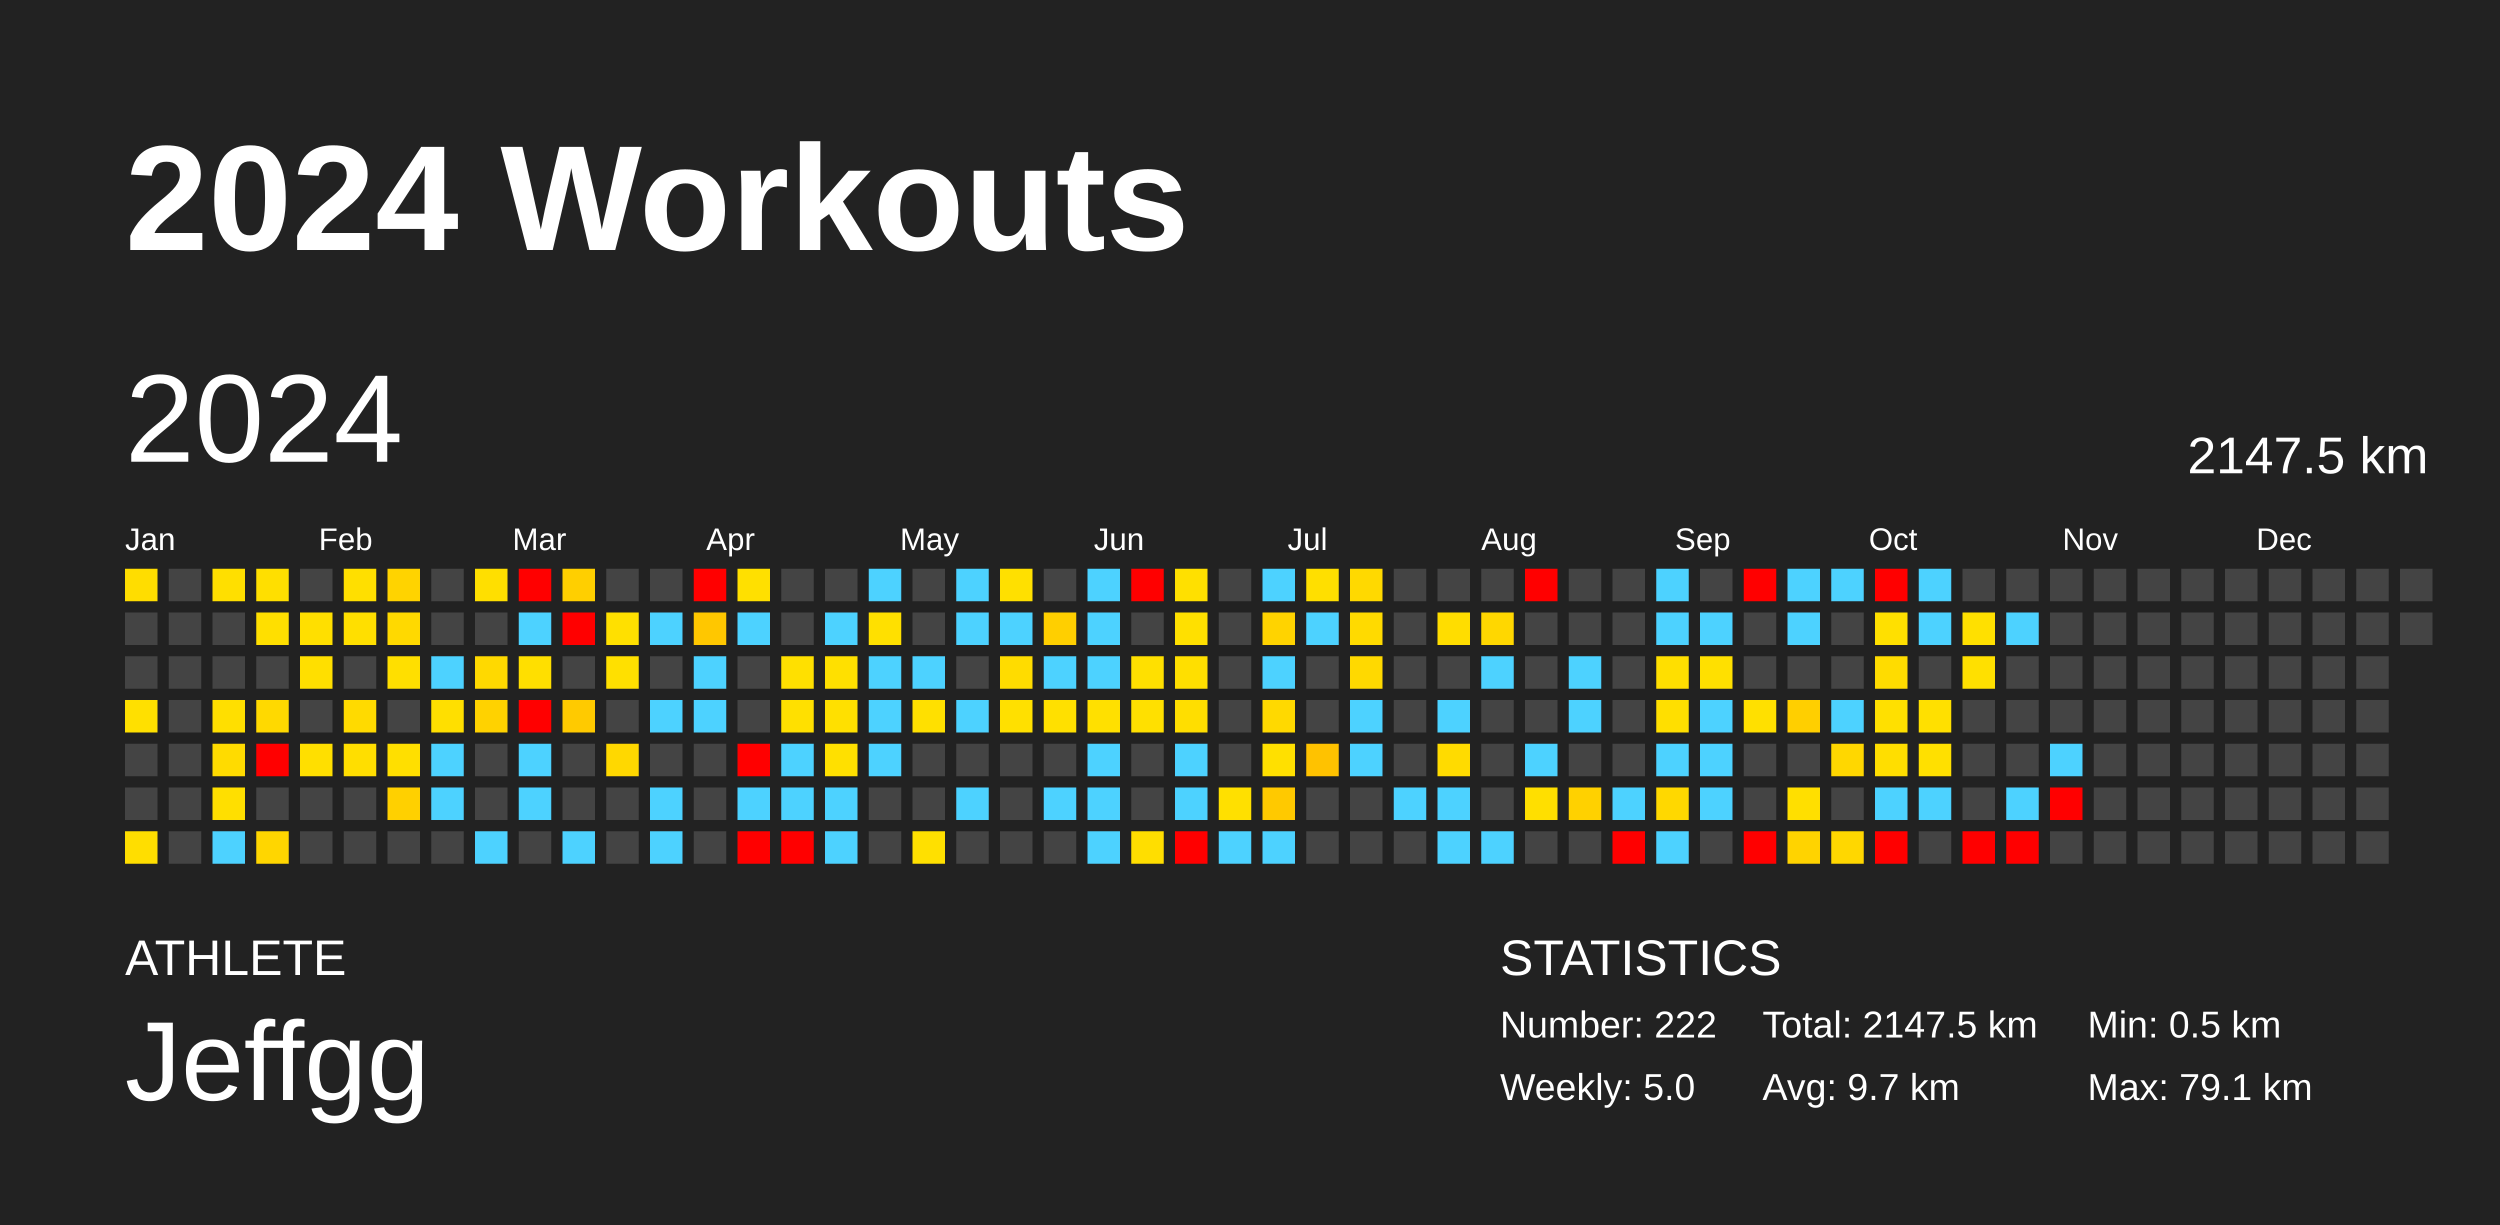
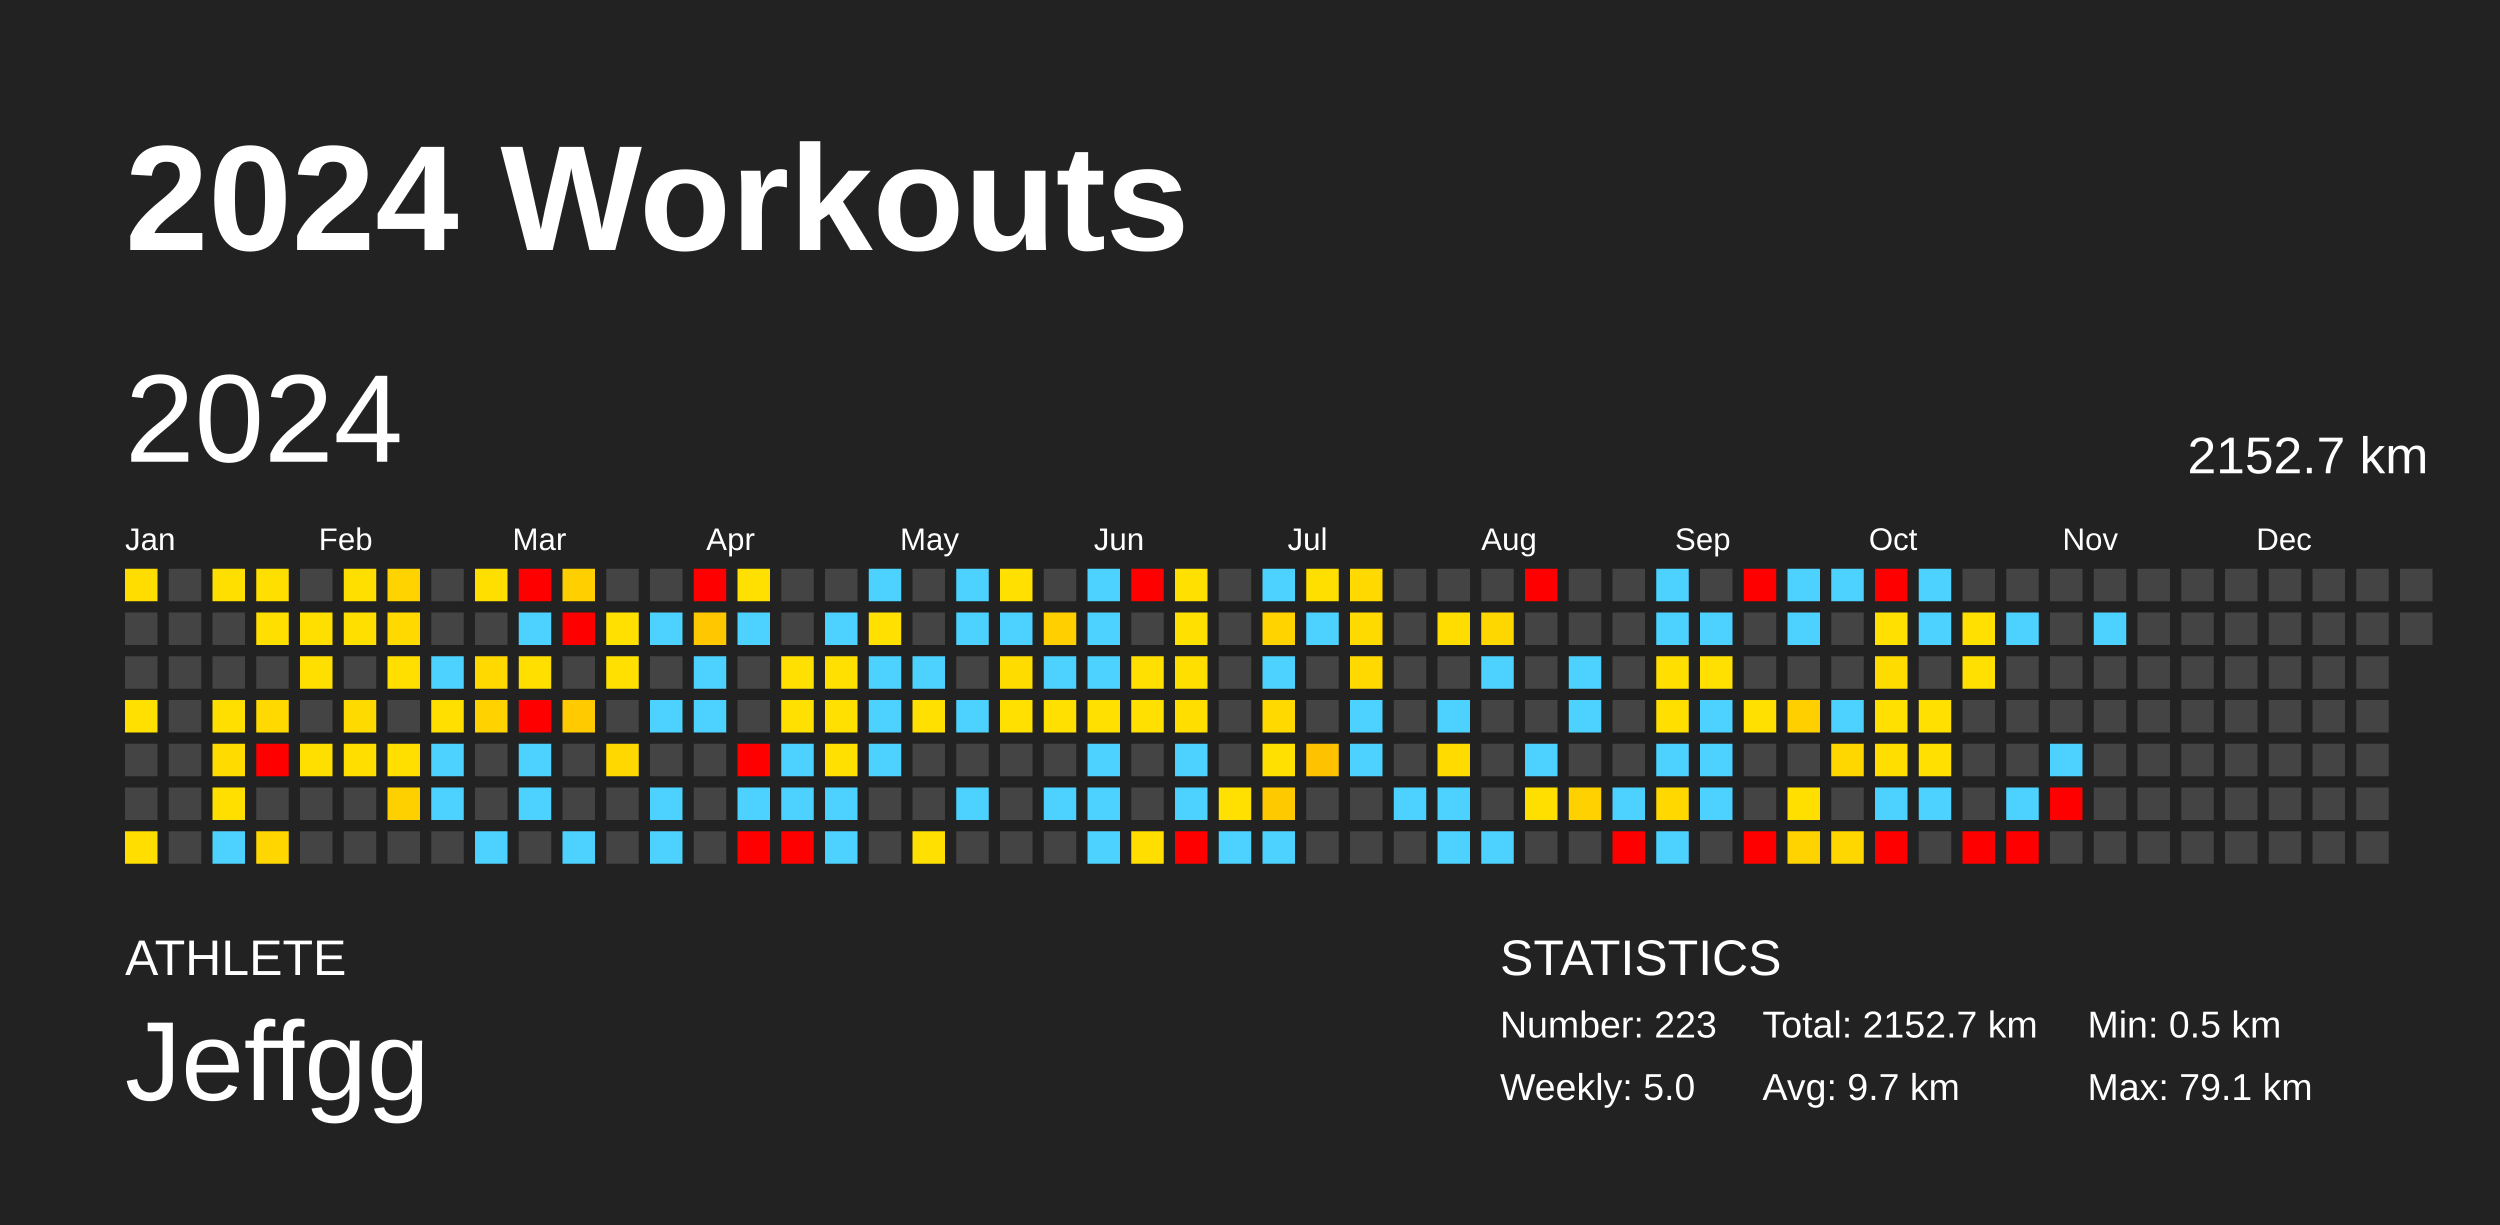
<svg xmlns="http://www.w3.org/2000/svg" baseProfile="full" height="98mm" version="1.1" viewBox="0,0,200,98" width="200mm">
  <defs />
  <rect fill="#222222" height="98" width="200" x="0" y="0" />
  <text fill="#FFFFFF" style="font-size:12px; font-family:Arial; font-weight:bold;" x="10" y="20">2024 Workouts</text>
  <text fill="#FFFFFF" style="font-size:4px; font-family:Arial" x="10" y="78">ATHLETE</text>
  <text fill="#FFFFFF" style="font-size:9px; font-family:Arial" x="10" y="88">Jeffgg</text>
  <text fill="#FFFFFF" style="font-size:4px; font-family:Arial" x="120" y="78">STATISTICS</text>
-   <text fill="#FFFFFF" style="font-size:3px; font-family:Arial" x="120" y="83">Number: 222</text>
+   <text fill="#FFFFFF" style="font-size:3px; font-family:Arial" x="120" y="83">Number: 223</text>
  <text fill="#FFFFFF" style="font-size:3px; font-family:Arial" x="120" y="88">Weekly: 5.0</text>
-   <text fill="#FFFFFF" style="font-size:3px; font-family:Arial" x="141" y="83">Total: 2147.5 km</text>
+   <text fill="#FFFFFF" style="font-size:3px; font-family:Arial" x="141" y="83">Total: 2152.7 km</text>
  <text fill="#FFFFFF" style="font-size:3px; font-family:Arial" x="141" y="88">Avg: 9.7 km</text>
  <text fill="#FFFFFF" style="font-size:3px; font-family:Arial" x="167" y="83">Min: 0.5 km</text>
  <text fill="#FFFFFF" style="font-size:3px; font-family:Arial" x="167" y="88">Max: 79.1 km</text>
  <text dominant-baseline="hanging" fill="#FFFFFF" style="font-size:10.0px; font-family:Arial;" x="10" y="30">2024</text>
-   <text dominant-baseline="hanging" fill="#FFFFFF" style="font-size:4.125px; font-family:Arial;" x="175" y="35">2147.5 km</text>
+   <text dominant-baseline="hanging" fill="#FFFFFF" style="font-size:4.125px; font-family:Arial;" x="175" y="35">2152.7 km</text>
  <text fill="#FFFFFF" style="font-size:2.5px; font-family:Arial" x="10.0" y="44">Jan</text>
  <text fill="#FFFFFF" style="font-size:2.5px; font-family:Arial" x="25.5" y="44">Feb</text>
  <text fill="#FFFFFF" style="font-size:2.5px; font-family:Arial" x="41.0" y="44">Mar</text>
  <text fill="#FFFFFF" style="font-size:2.5px; font-family:Arial" x="56.5" y="44">Apr</text>
  <text fill="#FFFFFF" style="font-size:2.5px; font-family:Arial" x="72.0" y="44">May</text>
  <text fill="#FFFFFF" style="font-size:2.5px; font-family:Arial" x="87.5" y="44">Jun</text>
  <text fill="#FFFFFF" style="font-size:2.5px; font-family:Arial" x="103.0" y="44">Jul</text>
  <text fill="#FFFFFF" style="font-size:2.5px; font-family:Arial" x="118.5" y="44">Aug</text>
  <text fill="#FFFFFF" style="font-size:2.5px; font-family:Arial" x="134.0" y="44">Sep</text>
  <text fill="#FFFFFF" style="font-size:2.5px; font-family:Arial" x="149.5" y="44">Oct</text>
  <text fill="#FFFFFF" style="font-size:2.5px; font-family:Arial" x="165.0" y="44">Nov</text>
  <text fill="#FFFFFF" style="font-size:2.5px; font-family:Arial" x="180.5" y="44">Dec</text>
  <rect fill="#ffdd00" height="2.6" width="2.6" x="10.0" y="45.5" />
  <rect fill="#444444" height="2.6" width="2.6" x="10.0" y="49.0" />
  <rect fill="#444444" height="2.6" width="2.6" x="10.0" y="52.5" />
  <rect fill="#ffe000" height="2.6" width="2.6" x="10.0" y="56.0" />
  <rect fill="#444444" height="2.6" width="2.6" x="10.0" y="59.5" />
  <rect fill="#444444" height="2.6" width="2.6" x="10.0" y="63.0" />
  <rect fill="#ffde00" height="2.6" width="2.6" x="10.0" y="66.5" />
  <rect fill="#444444" height="2.6" width="2.6" x="13.5" y="45.5" />
  <rect fill="#444444" height="2.6" width="2.6" x="13.5" y="49.0" />
  <rect fill="#444444" height="2.6" width="2.6" x="13.5" y="52.5" />
  <rect fill="#444444" height="2.6" width="2.6" x="13.5" y="56.0" />
  <rect fill="#444444" height="2.6" width="2.6" x="13.5" y="59.5" />
  <rect fill="#444444" height="2.6" width="2.6" x="13.5" y="63.0" />
  <rect fill="#444444" height="2.6" width="2.6" x="13.5" y="66.5" />
  <rect fill="#ffdf00" height="2.6" width="2.6" x="17.0" y="45.5" />
  <rect fill="#444444" height="2.6" width="2.6" x="17.0" y="49.0" />
  <rect fill="#444444" height="2.6" width="2.6" x="17.0" y="52.5" />
  <rect fill="#ffdf00" height="2.6" width="2.6" x="17.0" y="56.0" />
  <rect fill="#ffdb00" height="2.6" width="2.6" x="17.0" y="59.5" />
  <rect fill="#ffdf00" height="2.6" width="2.6" x="17.0" y="63.0" />
  <rect fill="#4dd2ff" height="2.6" width="2.6" x="17.0" y="66.5" />
  <rect fill="#ffdf00" height="2.6" width="2.6" x="20.5" y="45.5" />
  <rect fill="#ffdf00" height="2.6" width="2.6" x="20.5" y="49.0" />
  <rect fill="#444444" height="2.6" width="2.6" x="20.5" y="52.5" />
  <rect fill="#ffd900" height="2.6" width="2.6" x="20.5" y="56.0" />
  <rect fill="red" height="2.6" width="2.6" x="20.5" y="59.5" />
  <rect fill="#444444" height="2.6" width="2.6" x="20.5" y="63.0" />
  <rect fill="#ffd600" height="2.6" width="2.6" x="20.5" y="66.5" />
  <rect fill="#444444" height="2.6" width="2.6" x="24.0" y="45.5" />
  <rect fill="#ffdf00" height="2.6" width="2.6" x="24.0" y="49.0" />
  <rect fill="#ffdf00" height="2.6" width="2.6" x="24.0" y="52.5" />
  <rect fill="#444444" height="2.6" width="2.6" x="24.0" y="56.0" />
  <rect fill="#ffdf00" height="2.6" width="2.6" x="24.0" y="59.5" />
  <rect fill="#444444" height="2.6" width="2.6" x="24.0" y="63.0" />
  <rect fill="#444444" height="2.6" width="2.6" x="24.0" y="66.5" />
  <rect fill="#ffdf00" height="2.6" width="2.6" x="27.5" y="45.5" />
  <rect fill="#ffdf00" height="2.6" width="2.6" x="27.5" y="49.0" />
  <rect fill="#444444" height="2.6" width="2.6" x="27.5" y="52.5" />
  <rect fill="#ffda00" height="2.6" width="2.6" x="27.5" y="56.0" />
  <rect fill="#ffde00" height="2.6" width="2.6" x="27.5" y="59.5" />
  <rect fill="#444444" height="2.6" width="2.6" x="27.5" y="63.0" />
  <rect fill="#444444" height="2.6" width="2.6" x="27.5" y="66.5" />
  <rect fill="#ffd300" height="2.6" width="2.6" x="31.0" y="45.5" />
  <rect fill="#ffd900" height="2.6" width="2.6" x="31.0" y="49.0" />
  <rect fill="#ffdf00" height="2.6" width="2.6" x="31.0" y="52.5" />
  <rect fill="#444444" height="2.6" width="2.6" x="31.0" y="56.0" />
  <rect fill="#ffdf00" height="2.6" width="2.6" x="31.0" y="59.5" />
  <rect fill="#ffd000" height="2.6" width="2.6" x="31.0" y="63.0" />
  <rect fill="#444444" height="2.6" width="2.6" x="31.0" y="66.5" />
  <rect fill="#444444" height="2.6" width="2.6" x="34.5" y="45.5" />
  <rect fill="#444444" height="2.6" width="2.6" x="34.5" y="49.0" />
  <rect fill="#4dd2ff" height="2.6" width="2.6" x="34.5" y="52.5" />
  <rect fill="#ffdf00" height="2.6" width="2.6" x="34.5" y="56.0" />
  <rect fill="#4dd2ff" height="2.6" width="2.6" x="34.5" y="59.5" />
  <rect fill="#4dd2ff" height="2.6" width="2.6" x="34.5" y="63.0" />
  <rect fill="#444444" height="2.6" width="2.6" x="34.5" y="66.5" />
  <rect fill="#ffdf00" height="2.6" width="2.6" x="38.0" y="45.5" />
  <rect fill="#444444" height="2.6" width="2.6" x="38.0" y="49.0" />
  <rect fill="#ffd900" height="2.6" width="2.6" x="38.0" y="52.5" />
  <rect fill="#ffd200" height="2.6" width="2.6" x="38.0" y="56.0" />
  <rect fill="#444444" height="2.6" width="2.6" x="38.0" y="59.5" />
  <rect fill="#444444" height="2.6" width="2.6" x="38.0" y="63.0" />
  <rect fill="#4dd2ff" height="2.6" width="2.6" x="38.0" y="66.5" />
  <rect fill="red" height="2.6" width="2.6" x="41.5" y="45.5" />
  <rect fill="#4dd2ff" height="2.6" width="2.6" x="41.5" y="49.0" />
  <rect fill="#ffdf00" height="2.6" width="2.6" x="41.5" y="52.5" />
  <rect fill="red" height="2.6" width="2.6" x="41.5" y="56.0" />
  <rect fill="#4dd2ff" height="2.6" width="2.6" x="41.5" y="59.5" />
  <rect fill="#4dd2ff" height="2.6" width="2.6" x="41.5" y="63.0" />
  <rect fill="#444444" height="2.6" width="2.6" x="41.5" y="66.5" />
  <rect fill="#ffcf00" height="2.6" width="2.6" x="45.0" y="45.5" />
  <rect fill="red" height="2.6" width="2.6" x="45.0" y="49.0" />
  <rect fill="#444444" height="2.6" width="2.6" x="45.0" y="52.5" />
  <rect fill="#ffca00" height="2.6" width="2.6" x="45.0" y="56.0" />
  <rect fill="#444444" height="2.6" width="2.6" x="45.0" y="59.5" />
  <rect fill="#444444" height="2.6" width="2.6" x="45.0" y="63.0" />
  <rect fill="#4dd2ff" height="2.6" width="2.6" x="45.0" y="66.5" />
  <rect fill="#444444" height="2.6" width="2.6" x="48.5" y="45.5" />
  <rect fill="#ffe000" height="2.6" width="2.6" x="48.5" y="49.0" />
  <rect fill="#ffe000" height="2.6" width="2.6" x="48.5" y="52.5" />
  <rect fill="#444444" height="2.6" width="2.6" x="48.5" y="56.0" />
  <rect fill="#ffd800" height="2.6" width="2.6" x="48.5" y="59.5" />
  <rect fill="#444444" height="2.6" width="2.6" x="48.5" y="63.0" />
  <rect fill="#444444" height="2.6" width="2.6" x="48.5" y="66.5" />
  <rect fill="#444444" height="2.6" width="2.6" x="52.0" y="45.5" />
  <rect fill="#4dd2ff" height="2.6" width="2.6" x="52.0" y="49.0" />
  <rect fill="#444444" height="2.6" width="2.6" x="52.0" y="52.5" />
  <rect fill="#4dd2ff" height="2.6" width="2.6" x="52.0" y="56.0" />
  <rect fill="#444444" height="2.6" width="2.6" x="52.0" y="59.5" />
  <rect fill="#4dd2ff" height="2.6" width="2.6" x="52.0" y="63.0" />
  <rect fill="#4dd2ff" height="2.6" width="2.6" x="52.0" y="66.5" />
  <rect fill="red" height="2.6" width="2.6" x="55.5" y="45.5" />
  <rect fill="#ffc700" height="2.6" width="2.6" x="55.5" y="49.0" />
  <rect fill="#4dd2ff" height="2.6" width="2.6" x="55.5" y="52.5" />
  <rect fill="#4dd2ff" height="2.6" width="2.6" x="55.5" y="56.0" />
  <rect fill="#444444" height="2.6" width="2.6" x="55.5" y="59.5" />
  <rect fill="#444444" height="2.6" width="2.6" x="55.5" y="63.0" />
  <rect fill="#444444" height="2.6" width="2.6" x="55.5" y="66.5" />
  <rect fill="#ffe000" height="2.6" width="2.6" x="59.0" y="45.5" />
  <rect fill="#4dd2ff" height="2.6" width="2.6" x="59.0" y="49.0" />
  <rect fill="#444444" height="2.6" width="2.6" x="59.0" y="52.5" />
  <rect fill="#444444" height="2.6" width="2.6" x="59.0" y="56.0" />
  <rect fill="red" height="2.6" width="2.6" x="59.0" y="59.5" />
  <rect fill="#4dd2ff" height="2.6" width="2.6" x="59.0" y="63.0" />
  <rect fill="red" height="2.6" width="2.6" x="59.0" y="66.5" />
  <rect fill="#444444" height="2.6" width="2.6" x="62.5" y="45.5" />
  <rect fill="#444444" height="2.6" width="2.6" x="62.5" y="49.0" />
  <rect fill="#ffe000" height="2.6" width="2.6" x="62.5" y="52.5" />
  <rect fill="#ffe000" height="2.6" width="2.6" x="62.5" y="56.0" />
  <rect fill="#4dd2ff" height="2.6" width="2.6" x="62.5" y="59.5" />
  <rect fill="#4dd2ff" height="2.6" width="2.6" x="62.5" y="63.0" />
  <rect fill="red" height="2.6" width="2.6" x="62.5" y="66.5" />
  <rect fill="#444444" height="2.6" width="2.6" x="66.0" y="45.5" />
  <rect fill="#4dd2ff" height="2.6" width="2.6" x="66.0" y="49.0" />
  <rect fill="#ffe000" height="2.6" width="2.6" x="66.0" y="52.5" />
  <rect fill="#ffe000" height="2.6" width="2.6" x="66.0" y="56.0" />
  <rect fill="#ffe000" height="2.6" width="2.6" x="66.0" y="59.5" />
  <rect fill="#4dd2ff" height="2.6" width="2.6" x="66.0" y="63.0" />
  <rect fill="#4dd2ff" height="2.6" width="2.6" x="66.0" y="66.5" />
  <rect fill="#4dd2ff" height="2.6" width="2.6" x="69.5" y="45.5" />
  <rect fill="#ffe000" height="2.6" width="2.6" x="69.5" y="49.0" />
  <rect fill="#4dd2ff" height="2.6" width="2.6" x="69.5" y="52.5" />
  <rect fill="#4dd2ff" height="2.6" width="2.6" x="69.5" y="56.0" />
  <rect fill="#4dd2ff" height="2.6" width="2.6" x="69.5" y="59.5" />
  <rect fill="#444444" height="2.6" width="2.6" x="69.5" y="63.0" />
  <rect fill="#444444" height="2.6" width="2.6" x="69.5" y="66.5" />
  <rect fill="#444444" height="2.6" width="2.6" x="73.0" y="45.5" />
  <rect fill="#444444" height="2.6" width="2.6" x="73.0" y="49.0" />
  <rect fill="#4dd2ff" height="2.6" width="2.6" x="73.0" y="52.5" />
  <rect fill="#ffe000" height="2.6" width="2.6" x="73.0" y="56.0" />
  <rect fill="#444444" height="2.6" width="2.6" x="73.0" y="59.5" />
  <rect fill="#444444" height="2.6" width="2.6" x="73.0" y="63.0" />
  <rect fill="#ffe000" height="2.6" width="2.6" x="73.0" y="66.5" />
  <rect fill="#4dd2ff" height="2.6" width="2.6" x="76.5" y="45.5" />
  <rect fill="#4dd2ff" height="2.6" width="2.6" x="76.5" y="49.0" />
  <rect fill="#444444" height="2.6" width="2.6" x="76.5" y="52.5" />
  <rect fill="#4dd2ff" height="2.6" width="2.6" x="76.5" y="56.0" />
  <rect fill="#444444" height="2.6" width="2.6" x="76.5" y="59.5" />
  <rect fill="#4dd2ff" height="2.6" width="2.6" x="76.5" y="63.0" />
  <rect fill="#444444" height="2.6" width="2.6" x="76.5" y="66.5" />
  <rect fill="#ffe000" height="2.6" width="2.6" x="80.0" y="45.5" />
  <rect fill="#4dd2ff" height="2.6" width="2.6" x="80.0" y="49.0" />
  <rect fill="#ffdc00" height="2.6" width="2.6" x="80.0" y="52.5" />
  <rect fill="#ffe000" height="2.6" width="2.6" x="80.0" y="56.0" />
  <rect fill="#444444" height="2.6" width="2.6" x="80.0" y="59.5" />
  <rect fill="#444444" height="2.6" width="2.6" x="80.0" y="63.0" />
  <rect fill="#444444" height="2.6" width="2.6" x="80.0" y="66.5" />
  <rect fill="#444444" height="2.6" width="2.6" x="83.5" y="45.5" />
  <rect fill="#ffcf00" height="2.6" width="2.6" x="83.5" y="49.0" />
  <rect fill="#4dd2ff" height="2.6" width="2.6" x="83.5" y="52.5" />
  <rect fill="#ffe000" height="2.6" width="2.6" x="83.5" y="56.0" />
  <rect fill="#444444" height="2.6" width="2.6" x="83.5" y="59.5" />
  <rect fill="#4dd2ff" height="2.6" width="2.6" x="83.5" y="63.0" />
  <rect fill="#444444" height="2.6" width="2.6" x="83.5" y="66.5" />
  <rect fill="#4dd2ff" height="2.6" width="2.6" x="87.0" y="45.5" />
  <rect fill="#4dd2ff" height="2.6" width="2.6" x="87.0" y="49.0" />
  <rect fill="#4dd2ff" height="2.6" width="2.6" x="87.0" y="52.5" />
  <rect fill="#ffe000" height="2.6" width="2.6" x="87.0" y="56.0" />
  <rect fill="#4dd2ff" height="2.6" width="2.6" x="87.0" y="59.5" />
  <rect fill="#4dd2ff" height="2.6" width="2.6" x="87.0" y="63.0" />
  <rect fill="#4dd2ff" height="2.6" width="2.6" x="87.0" y="66.5" />
  <rect fill="red" height="2.6" width="2.6" x="90.5" y="45.5" />
  <rect fill="#444444" height="2.6" width="2.6" x="90.5" y="49.0" />
  <rect fill="#ffe000" height="2.6" width="2.6" x="90.5" y="52.5" />
  <rect fill="#ffe000" height="2.6" width="2.6" x="90.5" y="56.0" />
  <rect fill="#444444" height="2.6" width="2.6" x="90.5" y="59.5" />
  <rect fill="#444444" height="2.6" width="2.6" x="90.5" y="63.0" />
  <rect fill="#ffde00" height="2.6" width="2.6" x="90.5" y="66.5" />
  <rect fill="#ffe000" height="2.6" width="2.6" x="94.0" y="45.5" />
  <rect fill="#ffe000" height="2.6" width="2.6" x="94.0" y="49.0" />
  <rect fill="#ffdf00" height="2.6" width="2.6" x="94.0" y="52.5" />
  <rect fill="#ffde00" height="2.6" width="2.6" x="94.0" y="56.0" />
  <rect fill="#4dd2ff" height="2.6" width="2.6" x="94.0" y="59.5" />
  <rect fill="#4dd2ff" height="2.6" width="2.6" x="94.0" y="63.0" />
  <rect fill="red" height="2.6" width="2.6" x="94.0" y="66.5" />
  <rect fill="#444444" height="2.6" width="2.6" x="97.5" y="45.5" />
  <rect fill="#444444" height="2.6" width="2.6" x="97.5" y="49.0" />
  <rect fill="#444444" height="2.6" width="2.6" x="97.5" y="52.5" />
  <rect fill="#444444" height="2.6" width="2.6" x="97.5" y="56.0" />
  <rect fill="#444444" height="2.6" width="2.6" x="97.5" y="59.5" />
  <rect fill="#ffe000" height="2.6" width="2.6" x="97.5" y="63.0" />
  <rect fill="#4dd2ff" height="2.6" width="2.6" x="97.5" y="66.5" />
  <rect fill="#4dd2ff" height="2.6" width="2.6" x="101.0" y="45.5" />
  <rect fill="#ffd300" height="2.6" width="2.6" x="101.0" y="49.0" />
  <rect fill="#4dd2ff" height="2.6" width="2.6" x="101.0" y="52.5" />
  <rect fill="#ffd900" height="2.6" width="2.6" x="101.0" y="56.0" />
  <rect fill="#ffe000" height="2.6" width="2.6" x="101.0" y="59.5" />
  <rect fill="#ffc900" height="2.6" width="2.6" x="101.0" y="63.0" />
  <rect fill="#4dd2ff" height="2.6" width="2.6" x="101.0" y="66.5" />
  <rect fill="#ffdf00" height="2.6" width="2.6" x="104.5" y="45.5" />
  <rect fill="#4dd2ff" height="2.6" width="2.6" x="104.5" y="49.0" />
  <rect fill="#444444" height="2.6" width="2.6" x="104.5" y="52.5" />
  <rect fill="#444444" height="2.6" width="2.6" x="104.5" y="56.0" />
  <rect fill="#ffc200" height="2.6" width="2.6" x="104.5" y="59.5" />
  <rect fill="#444444" height="2.6" width="2.6" x="104.5" y="63.0" />
  <rect fill="#444444" height="2.6" width="2.6" x="104.5" y="66.5" />
  <rect fill="#ffd900" height="2.6" width="2.6" x="108.0" y="45.5" />
  <rect fill="#ffda00" height="2.6" width="2.6" x="108.0" y="49.0" />
  <rect fill="#ffd900" height="2.6" width="2.6" x="108.0" y="52.5" />
  <rect fill="#4dd2ff" height="2.6" width="2.6" x="108.0" y="56.0" />
  <rect fill="#4dd2ff" height="2.6" width="2.6" x="108.0" y="59.5" />
  <rect fill="#444444" height="2.6" width="2.6" x="108.0" y="63.0" />
  <rect fill="#444444" height="2.6" width="2.6" x="108.0" y="66.5" />
  <rect fill="#444444" height="2.6" width="2.6" x="111.5" y="45.5" />
  <rect fill="#444444" height="2.6" width="2.6" x="111.5" y="49.0" />
  <rect fill="#444444" height="2.6" width="2.6" x="111.5" y="52.5" />
  <rect fill="#444444" height="2.6" width="2.6" x="111.5" y="56.0" />
  <rect fill="#444444" height="2.6" width="2.6" x="111.5" y="59.5" />
  <rect fill="#4dd2ff" height="2.6" width="2.6" x="111.5" y="63.0" />
  <rect fill="#444444" height="2.6" width="2.6" x="111.5" y="66.5" />
  <rect fill="#444444" height="2.6" width="2.6" x="115.0" y="45.5" />
  <rect fill="#ffdd00" height="2.6" width="2.6" x="115.0" y="49.0" />
  <rect fill="#444444" height="2.6" width="2.6" x="115.0" y="52.5" />
  <rect fill="#4dd2ff" height="2.6" width="2.6" x="115.0" y="56.0" />
  <rect fill="#ffdb00" height="2.6" width="2.6" x="115.0" y="59.5" />
  <rect fill="#4dd2ff" height="2.6" width="2.6" x="115.0" y="63.0" />
  <rect fill="#4dd2ff" height="2.6" width="2.6" x="115.0" y="66.5" />
  <rect fill="#444444" height="2.6" width="2.6" x="118.5" y="45.5" />
  <rect fill="#ffd700" height="2.6" width="2.6" x="118.5" y="49.0" />
  <rect fill="#4dd2ff" height="2.6" width="2.6" x="118.5" y="52.5" />
  <rect fill="#444444" height="2.6" width="2.6" x="118.5" y="56.0" />
  <rect fill="#444444" height="2.6" width="2.6" x="118.5" y="59.5" />
  <rect fill="#444444" height="2.6" width="2.6" x="118.5" y="63.0" />
  <rect fill="#4dd2ff" height="2.6" width="2.6" x="118.5" y="66.5" />
  <rect fill="red" height="2.6" width="2.6" x="122.0" y="45.5" />
  <rect fill="#444444" height="2.6" width="2.6" x="122.0" y="49.0" />
  <rect fill="#444444" height="2.6" width="2.6" x="122.0" y="52.5" />
  <rect fill="#444444" height="2.6" width="2.6" x="122.0" y="56.0" />
  <rect fill="#4dd2ff" height="2.6" width="2.6" x="122.0" y="59.5" />
  <rect fill="#ffdf00" height="2.6" width="2.6" x="122.0" y="63.0" />
  <rect fill="#444444" height="2.6" width="2.6" x="122.0" y="66.5" />
  <rect fill="#444444" height="2.6" width="2.6" x="125.5" y="45.5" />
  <rect fill="#444444" height="2.6" width="2.6" x="125.5" y="49.0" />
  <rect fill="#4dd2ff" height="2.6" width="2.6" x="125.5" y="52.5" />
  <rect fill="#4dd2ff" height="2.6" width="2.6" x="125.5" y="56.0" />
  <rect fill="#444444" height="2.6" width="2.6" x="125.5" y="59.5" />
  <rect fill="#ffd100" height="2.6" width="2.6" x="125.5" y="63.0" />
  <rect fill="#444444" height="2.6" width="2.6" x="125.5" y="66.5" />
  <rect fill="#444444" height="2.6" width="2.6" x="129.0" y="45.5" />
  <rect fill="#444444" height="2.6" width="2.6" x="129.0" y="49.0" />
  <rect fill="#444444" height="2.6" width="2.6" x="129.0" y="52.5" />
  <rect fill="#444444" height="2.6" width="2.6" x="129.0" y="56.0" />
  <rect fill="#444444" height="2.6" width="2.6" x="129.0" y="59.5" />
  <rect fill="#4dd2ff" height="2.6" width="2.6" x="129.0" y="63.0" />
  <rect fill="red" height="2.6" width="2.6" x="129.0" y="66.5" />
  <rect fill="#4dd2ff" height="2.6" width="2.6" x="132.5" y="45.5" />
  <rect fill="#4dd2ff" height="2.6" width="2.6" x="132.5" y="49.0" />
  <rect fill="#ffdf00" height="2.6" width="2.6" x="132.5" y="52.5" />
  <rect fill="#ffdf00" height="2.6" width="2.6" x="132.5" y="56.0" />
  <rect fill="#4dd2ff" height="2.6" width="2.6" x="132.5" y="59.5" />
  <rect fill="#ffd800" height="2.6" width="2.6" x="132.5" y="63.0" />
  <rect fill="#4dd2ff" height="2.6" width="2.6" x="132.5" y="66.5" />
  <rect fill="#444444" height="2.6" width="2.6" x="136.0" y="45.5" />
  <rect fill="#4dd2ff" height="2.6" width="2.6" x="136.0" y="49.0" />
  <rect fill="#ffe000" height="2.6" width="2.6" x="136.0" y="52.5" />
  <rect fill="#4dd2ff" height="2.6" width="2.6" x="136.0" y="56.0" />
  <rect fill="#4dd2ff" height="2.6" width="2.6" x="136.0" y="59.5" />
  <rect fill="#4dd2ff" height="2.6" width="2.6" x="136.0" y="63.0" />
  <rect fill="#444444" height="2.6" width="2.6" x="136.0" y="66.5" />
  <rect fill="red" height="2.6" width="2.6" x="139.5" y="45.5" />
  <rect fill="#444444" height="2.6" width="2.6" x="139.5" y="49.0" />
  <rect fill="#444444" height="2.6" width="2.6" x="139.5" y="52.5" />
  <rect fill="#ffe000" height="2.6" width="2.6" x="139.5" y="56.0" />
  <rect fill="#444444" height="2.6" width="2.6" x="139.5" y="59.5" />
  <rect fill="#444444" height="2.6" width="2.6" x="139.5" y="63.0" />
  <rect fill="red" height="2.6" width="2.6" x="139.5" y="66.5" />
  <rect fill="#4dd2ff" height="2.6" width="2.6" x="143.0" y="45.5" />
  <rect fill="#4dd2ff" height="2.6" width="2.6" x="143.0" y="49.0" />
  <rect fill="#444444" height="2.6" width="2.6" x="143.0" y="52.5" />
  <rect fill="#ffcf00" height="2.6" width="2.6" x="143.0" y="56.0" />
  <rect fill="#444444" height="2.6" width="2.6" x="143.0" y="59.5" />
  <rect fill="#ffdf00" height="2.6" width="2.6" x="143.0" y="63.0" />
  <rect fill="#ffd300" height="2.6" width="2.6" x="143.0" y="66.5" />
  <rect fill="#4dd2ff" height="2.6" width="2.6" x="146.5" y="45.5" />
  <rect fill="#444444" height="2.6" width="2.6" x="146.5" y="49.0" />
  <rect fill="#444444" height="2.6" width="2.6" x="146.5" y="52.5" />
  <rect fill="#4dd2ff" height="2.6" width="2.6" x="146.5" y="56.0" />
  <rect fill="#ffd700" height="2.6" width="2.6" x="146.5" y="59.5" />
  <rect fill="#444444" height="2.6" width="2.6" x="146.5" y="63.0" />
  <rect fill="#ffd700" height="2.6" width="2.6" x="146.5" y="66.5" />
  <rect fill="red" height="2.6" width="2.6" x="150.0" y="45.5" />
  <rect fill="#ffe000" height="2.6" width="2.6" x="150.0" y="49.0" />
  <rect fill="#ffdc00" height="2.6" width="2.6" x="150.0" y="52.5" />
  <rect fill="#ffe000" height="2.6" width="2.6" x="150.0" y="56.0" />
  <rect fill="#ffde00" height="2.6" width="2.6" x="150.0" y="59.5" />
  <rect fill="#4dd2ff" height="2.6" width="2.6" x="150.0" y="63.0" />
  <rect fill="red" height="2.6" width="2.6" x="150.0" y="66.5" />
  <rect fill="#4dd2ff" height="2.6" width="2.6" x="153.5" y="45.5" />
  <rect fill="#4dd2ff" height="2.6" width="2.6" x="153.5" y="49.0" />
  <rect fill="#444444" height="2.6" width="2.6" x="153.5" y="52.5" />
  <rect fill="#ffe000" height="2.6" width="2.6" x="153.5" y="56.0" />
  <rect fill="#ffe000" height="2.6" width="2.6" x="153.5" y="59.5" />
  <rect fill="#4dd2ff" height="2.6" width="2.6" x="153.5" y="63.0" />
  <rect fill="#444444" height="2.6" width="2.6" x="153.5" y="66.5" />
  <rect fill="#444444" height="2.6" width="2.6" x="157.0" y="45.5" />
  <rect fill="#ffe000" height="2.6" width="2.6" x="157.0" y="49.0" />
  <rect fill="#ffe000" height="2.6" width="2.6" x="157.0" y="52.5" />
  <rect fill="#444444" height="2.6" width="2.6" x="157.0" y="56.0" />
  <rect fill="#444444" height="2.6" width="2.6" x="157.0" y="59.5" />
  <rect fill="#444444" height="2.6" width="2.6" x="157.0" y="63.0" />
  <rect fill="red" height="2.6" width="2.6" x="157.0" y="66.5" />
  <rect fill="#444444" height="2.6" width="2.6" x="160.5" y="45.5" />
  <rect fill="#4dd2ff" height="2.6" width="2.6" x="160.5" y="49.0" />
  <rect fill="#444444" height="2.6" width="2.6" x="160.5" y="52.5" />
  <rect fill="#444444" height="2.6" width="2.6" x="160.5" y="56.0" />
  <rect fill="#444444" height="2.6" width="2.6" x="160.5" y="59.5" />
  <rect fill="#4dd2ff" height="2.6" width="2.6" x="160.5" y="63.0" />
  <rect fill="red" height="2.6" width="2.6" x="160.5" y="66.5" />
  <rect fill="#444444" height="2.6" width="2.6" x="164.0" y="45.5" />
  <rect fill="#444444" height="2.6" width="2.6" x="164.0" y="49.0" />
  <rect fill="#444444" height="2.6" width="2.6" x="164.0" y="52.5" />
  <rect fill="#444444" height="2.6" width="2.6" x="164.0" y="56.0" />
  <rect fill="#4dd2ff" height="2.6" width="2.6" x="164.0" y="59.5" />
  <rect fill="red" height="2.6" width="2.6" x="164.0" y="63.0" />
  <rect fill="#444444" height="2.6" width="2.6" x="164.0" y="66.5" />
  <rect fill="#444444" height="2.6" width="2.6" x="167.5" y="45.5" />
-   <rect fill="#444444" height="2.6" width="2.6" x="167.5" y="49.0" />
+   <rect fill="#4dd2ff" height="2.6" width="2.6" x="167.5" y="49.0" />
  <rect fill="#444444" height="2.6" width="2.6" x="167.5" y="52.5" />
  <rect fill="#444444" height="2.6" width="2.6" x="167.5" y="56.0" />
  <rect fill="#444444" height="2.6" width="2.6" x="167.5" y="59.5" />
  <rect fill="#444444" height="2.6" width="2.6" x="167.5" y="63.0" />
  <rect fill="#444444" height="2.6" width="2.6" x="167.5" y="66.5" />
  <rect fill="#444444" height="2.6" width="2.6" x="171.0" y="45.5" />
  <rect fill="#444444" height="2.6" width="2.6" x="171.0" y="49.0" />
  <rect fill="#444444" height="2.6" width="2.6" x="171.0" y="52.5" />
  <rect fill="#444444" height="2.6" width="2.6" x="171.0" y="56.0" />
  <rect fill="#444444" height="2.6" width="2.6" x="171.0" y="59.5" />
  <rect fill="#444444" height="2.6" width="2.6" x="171.0" y="63.0" />
  <rect fill="#444444" height="2.6" width="2.6" x="171.0" y="66.5" />
  <rect fill="#444444" height="2.6" width="2.6" x="174.5" y="45.5" />
  <rect fill="#444444" height="2.6" width="2.6" x="174.5" y="49.0" />
  <rect fill="#444444" height="2.6" width="2.6" x="174.5" y="52.5" />
  <rect fill="#444444" height="2.6" width="2.6" x="174.5" y="56.0" />
  <rect fill="#444444" height="2.6" width="2.6" x="174.5" y="59.5" />
  <rect fill="#444444" height="2.6" width="2.6" x="174.5" y="63.0" />
  <rect fill="#444444" height="2.6" width="2.6" x="174.5" y="66.5" />
  <rect fill="#444444" height="2.6" width="2.6" x="178.0" y="45.5" />
  <rect fill="#444444" height="2.6" width="2.6" x="178.0" y="49.0" />
  <rect fill="#444444" height="2.6" width="2.6" x="178.0" y="52.5" />
  <rect fill="#444444" height="2.6" width="2.6" x="178.0" y="56.0" />
  <rect fill="#444444" height="2.6" width="2.6" x="178.0" y="59.5" />
  <rect fill="#444444" height="2.6" width="2.6" x="178.0" y="63.0" />
  <rect fill="#444444" height="2.6" width="2.6" x="178.0" y="66.5" />
  <rect fill="#444444" height="2.6" width="2.6" x="181.5" y="45.5" />
  <rect fill="#444444" height="2.6" width="2.6" x="181.5" y="49.0" />
  <rect fill="#444444" height="2.6" width="2.6" x="181.5" y="52.5" />
  <rect fill="#444444" height="2.6" width="2.6" x="181.5" y="56.0" />
  <rect fill="#444444" height="2.6" width="2.6" x="181.5" y="59.5" />
  <rect fill="#444444" height="2.6" width="2.6" x="181.5" y="63.0" />
  <rect fill="#444444" height="2.6" width="2.6" x="181.5" y="66.5" />
  <rect fill="#444444" height="2.6" width="2.6" x="185.0" y="45.5" />
  <rect fill="#444444" height="2.6" width="2.6" x="185.0" y="49.0" />
  <rect fill="#444444" height="2.6" width="2.6" x="185.0" y="52.5" />
  <rect fill="#444444" height="2.6" width="2.6" x="185.0" y="56.0" />
  <rect fill="#444444" height="2.6" width="2.6" x="185.0" y="59.5" />
  <rect fill="#444444" height="2.6" width="2.6" x="185.0" y="63.0" />
  <rect fill="#444444" height="2.6" width="2.6" x="185.0" y="66.5" />
  <rect fill="#444444" height="2.6" width="2.6" x="188.5" y="45.5" />
  <rect fill="#444444" height="2.6" width="2.6" x="188.5" y="49.0" />
  <rect fill="#444444" height="2.6" width="2.6" x="188.5" y="52.5" />
  <rect fill="#444444" height="2.6" width="2.6" x="188.5" y="56.0" />
  <rect fill="#444444" height="2.6" width="2.6" x="188.5" y="59.5" />
  <rect fill="#444444" height="2.6" width="2.6" x="188.5" y="63.0" />
  <rect fill="#444444" height="2.6" width="2.6" x="188.5" y="66.5" />
  <rect fill="#444444" height="2.6" width="2.6" x="192.0" y="45.5" />
  <rect fill="#444444" height="2.6" width="2.6" x="192.0" y="49.0" />
</svg>
